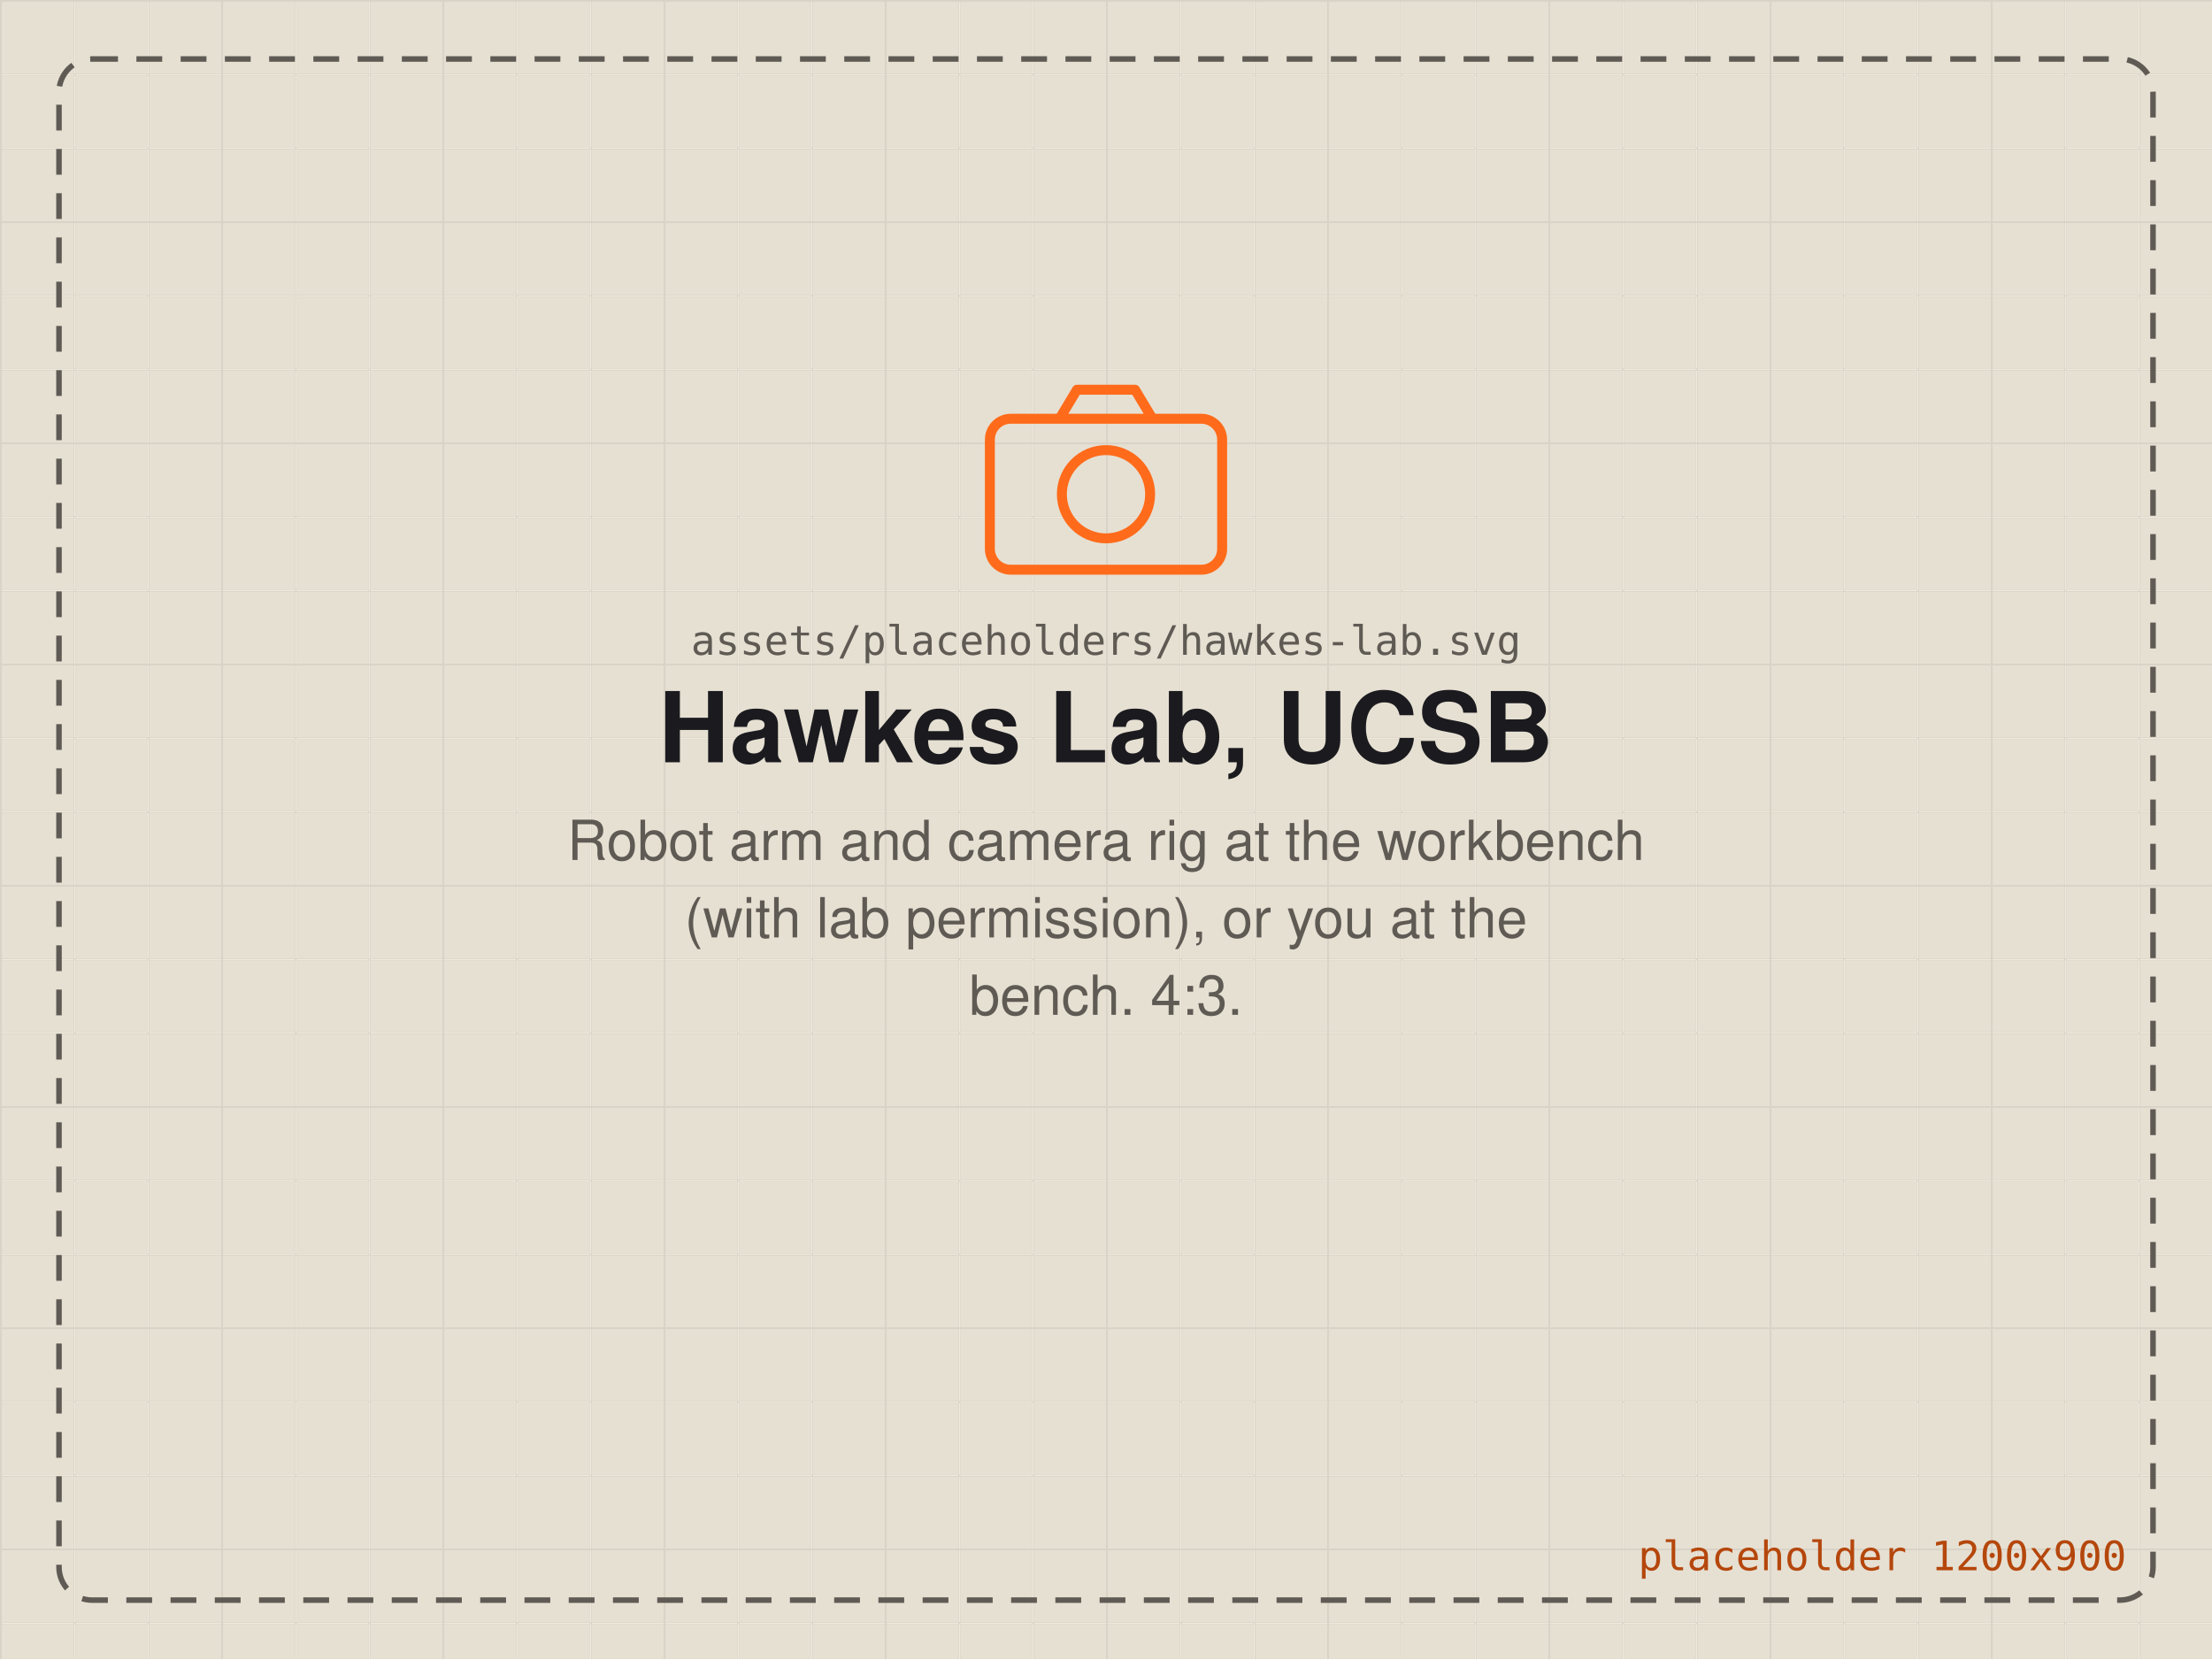
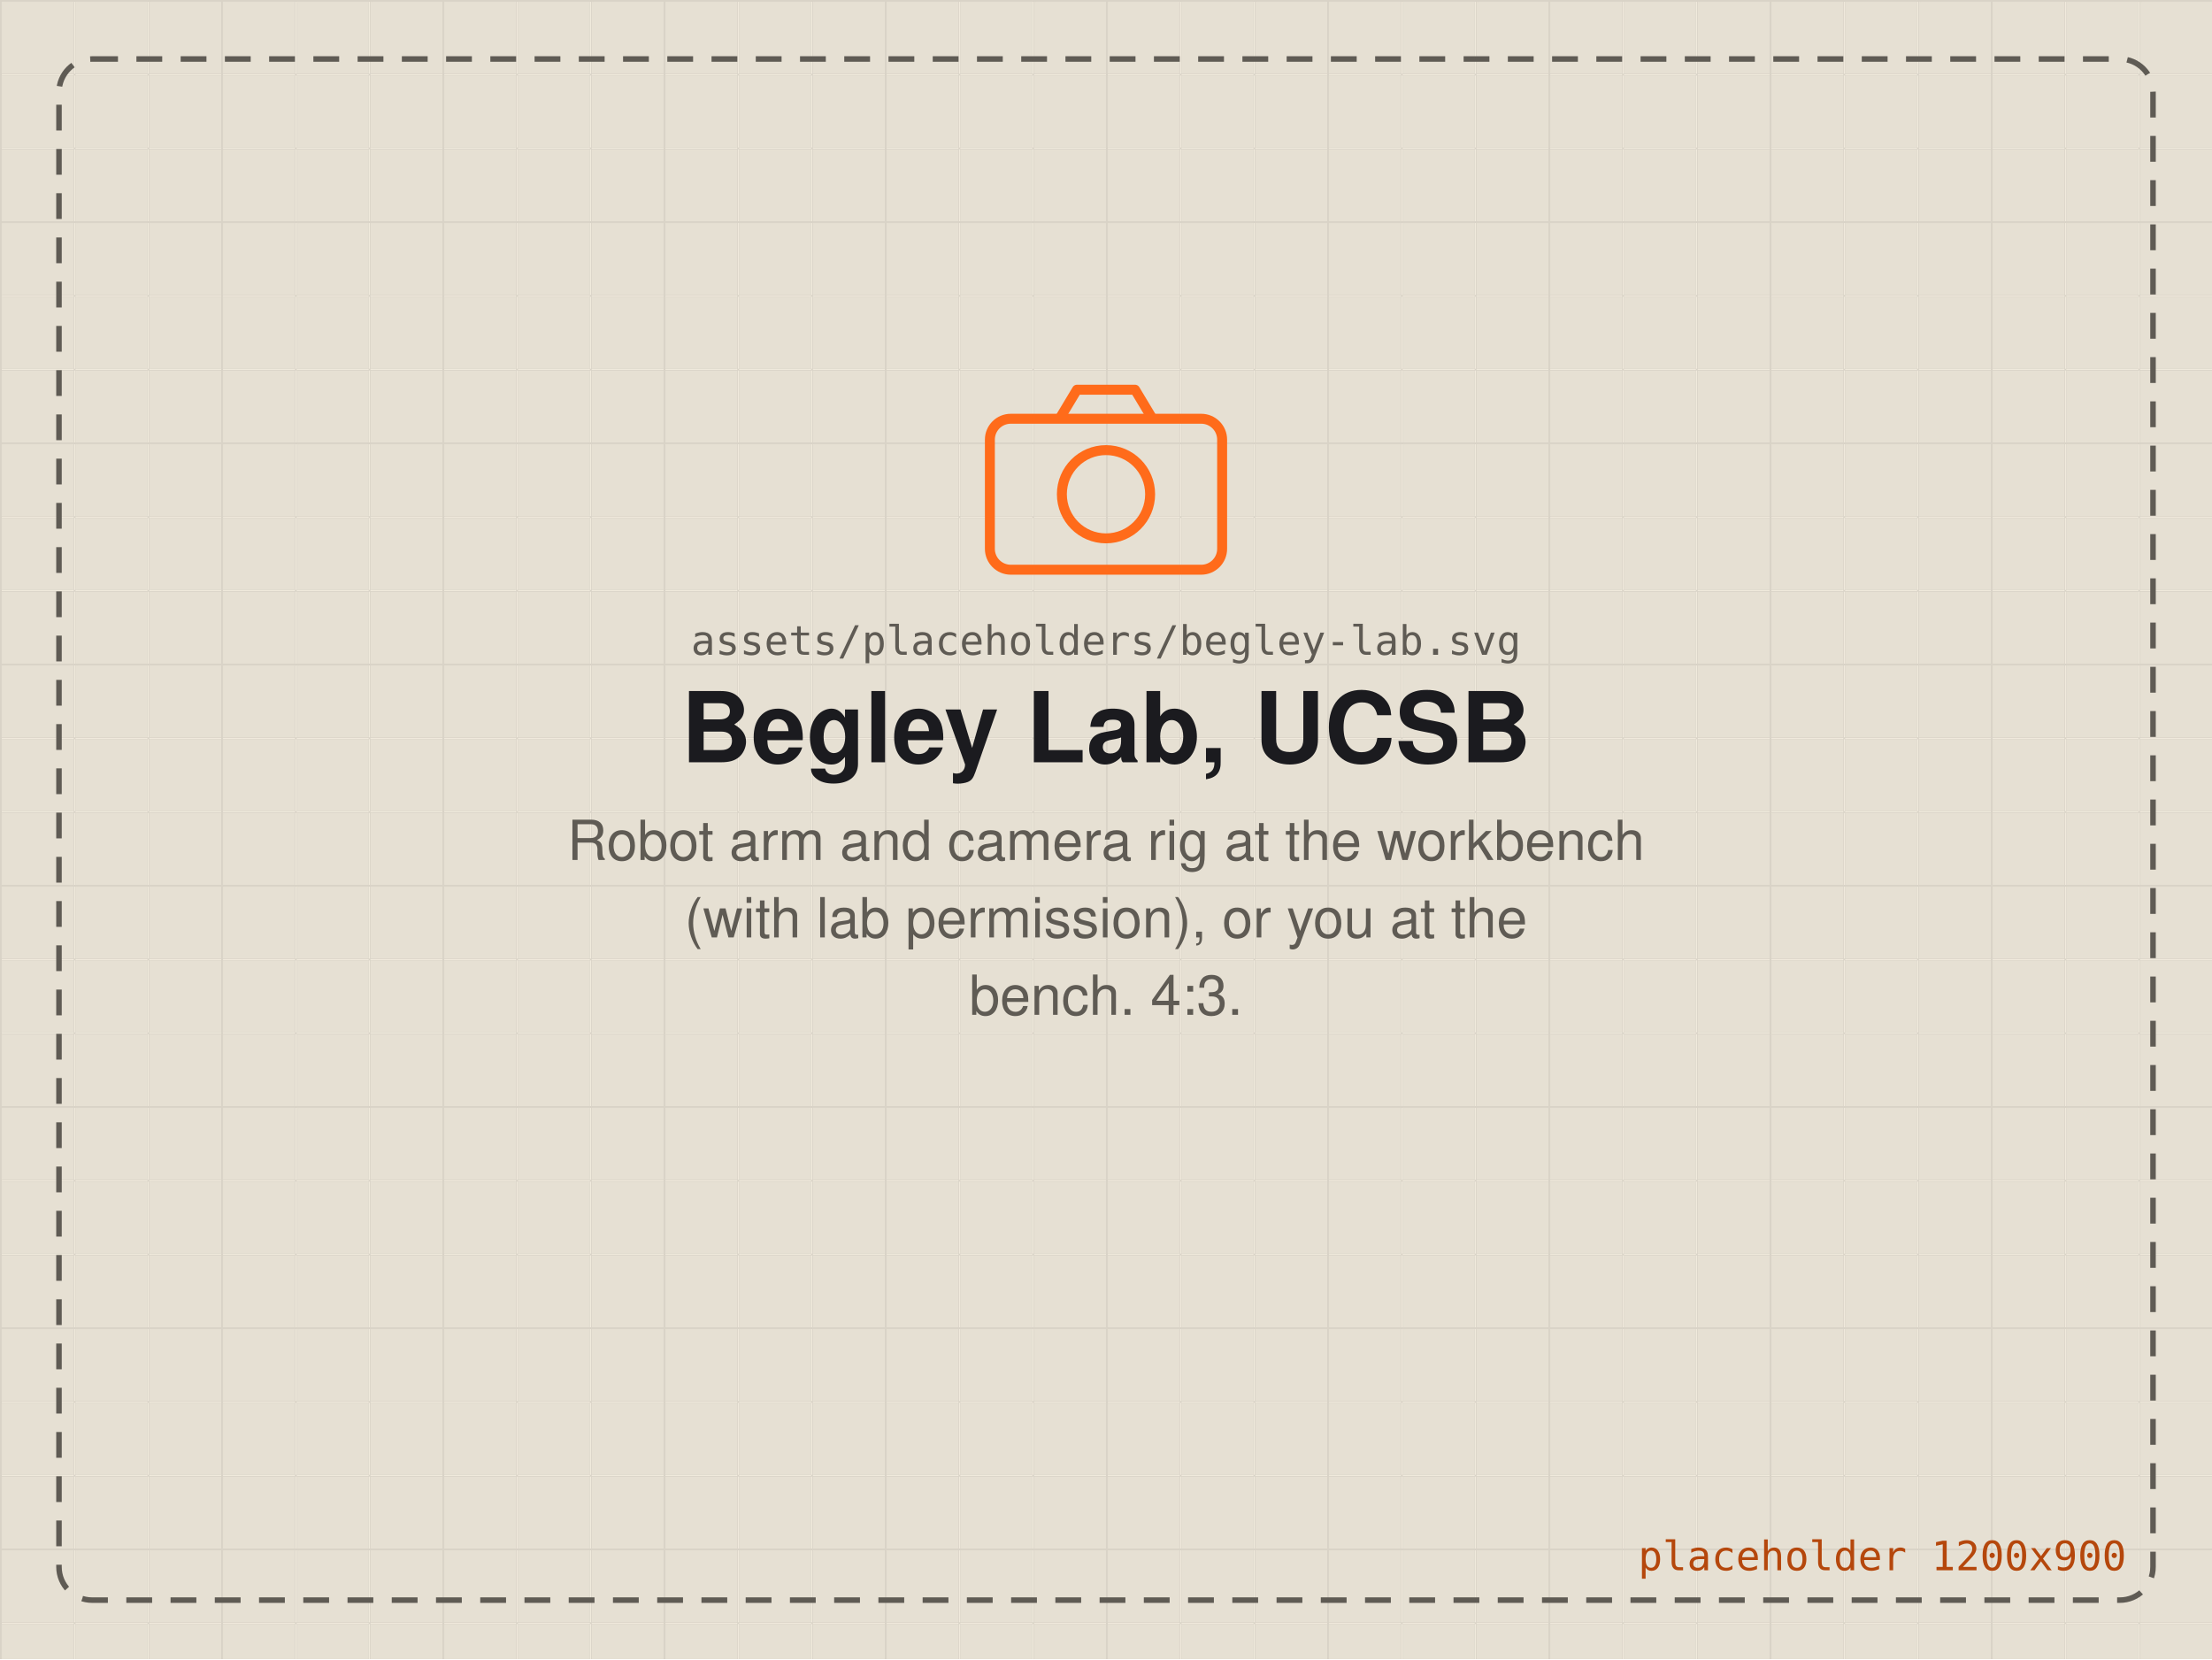
<svg xmlns="http://www.w3.org/2000/svg" width="1200" height="900" viewBox="0 0 1200 900">
  <rect width="1200" height="900" fill="#E6E0D3" />
  <defs>
    <pattern id="g" width="40" height="40" patternUnits="userSpaceOnUse">
      <path d="M40 0H0V40" fill="none" stroke="#D9D3C7" stroke-width="2" />
    </pattern>
  </defs>
  <rect width="1200" height="900" fill="url(#g)" />
  <rect x="32" y="32" width="1136" height="836" rx="18" fill="none" stroke="#5F5B54" stroke-width="3" stroke-dasharray="14 10" />
  <g transform="translate(537.0,211.4)" fill="none" stroke="#FF6B1A" stroke-width="5.4" stroke-linejoin="round">
    <rect x="0" y="15.75" width="126.0" height="81.9" rx="11.34" />
    <path d="M37.8 15.75 L47.25 0 H78.75 L88.2 15.75" />
    <circle cx="63.0" cy="56.7" r="23.94" />
  </g>
-   <text x="600.0" y="355.2" text-anchor="middle" font-family="IBM Plex Mono, Menlo, monospace" font-size="22" fill="#5F5B54">assets/placeholders/hawkes-lab.svg</text>
-   <text x="600.0" y="413.5" text-anchor="middle" font-family="Bricolage Grotesque, Avenir Next, Helvetica, sans-serif" font-weight="800" font-size="53" fill="#1B1B1F">Hawkes Lab, UCSB</text>
+   <text x="600.0" y="355.2" text-anchor="middle" font-family="IBM Plex Mono, Menlo, monospace" font-size="22" fill="#5F5B54">assets/placeholders/begley-lab.svg</text>
+   <text x="600.0" y="413.5" text-anchor="middle" font-family="Bricolage Grotesque, Avenir Next, Helvetica, sans-serif" font-weight="800" font-size="53" fill="#1B1B1F">Begley Lab, UCSB</text>
  <text x="600.0" y="466.5" text-anchor="middle" font-family="IBM Plex Sans, Helvetica, sans-serif" font-size="30" fill="#5F5B54">Robot arm and camera rig at the workbench</text>
  <text x="600.0" y="508.5" text-anchor="middle" font-family="IBM Plex Sans, Helvetica, sans-serif" font-size="30" fill="#5F5B54">(with lab permission), or you at the</text>
  <text x="600.0" y="550.5" text-anchor="middle" font-family="IBM Plex Sans, Helvetica, sans-serif" font-size="30" fill="#5F5B54">bench. 4:3.</text>
  <text x="1153.6" y="851.8" text-anchor="end" font-family="IBM Plex Mono, Menlo, monospace" font-size="22" fill="#B5470C">placeholder 1200x900</text>
</svg>
